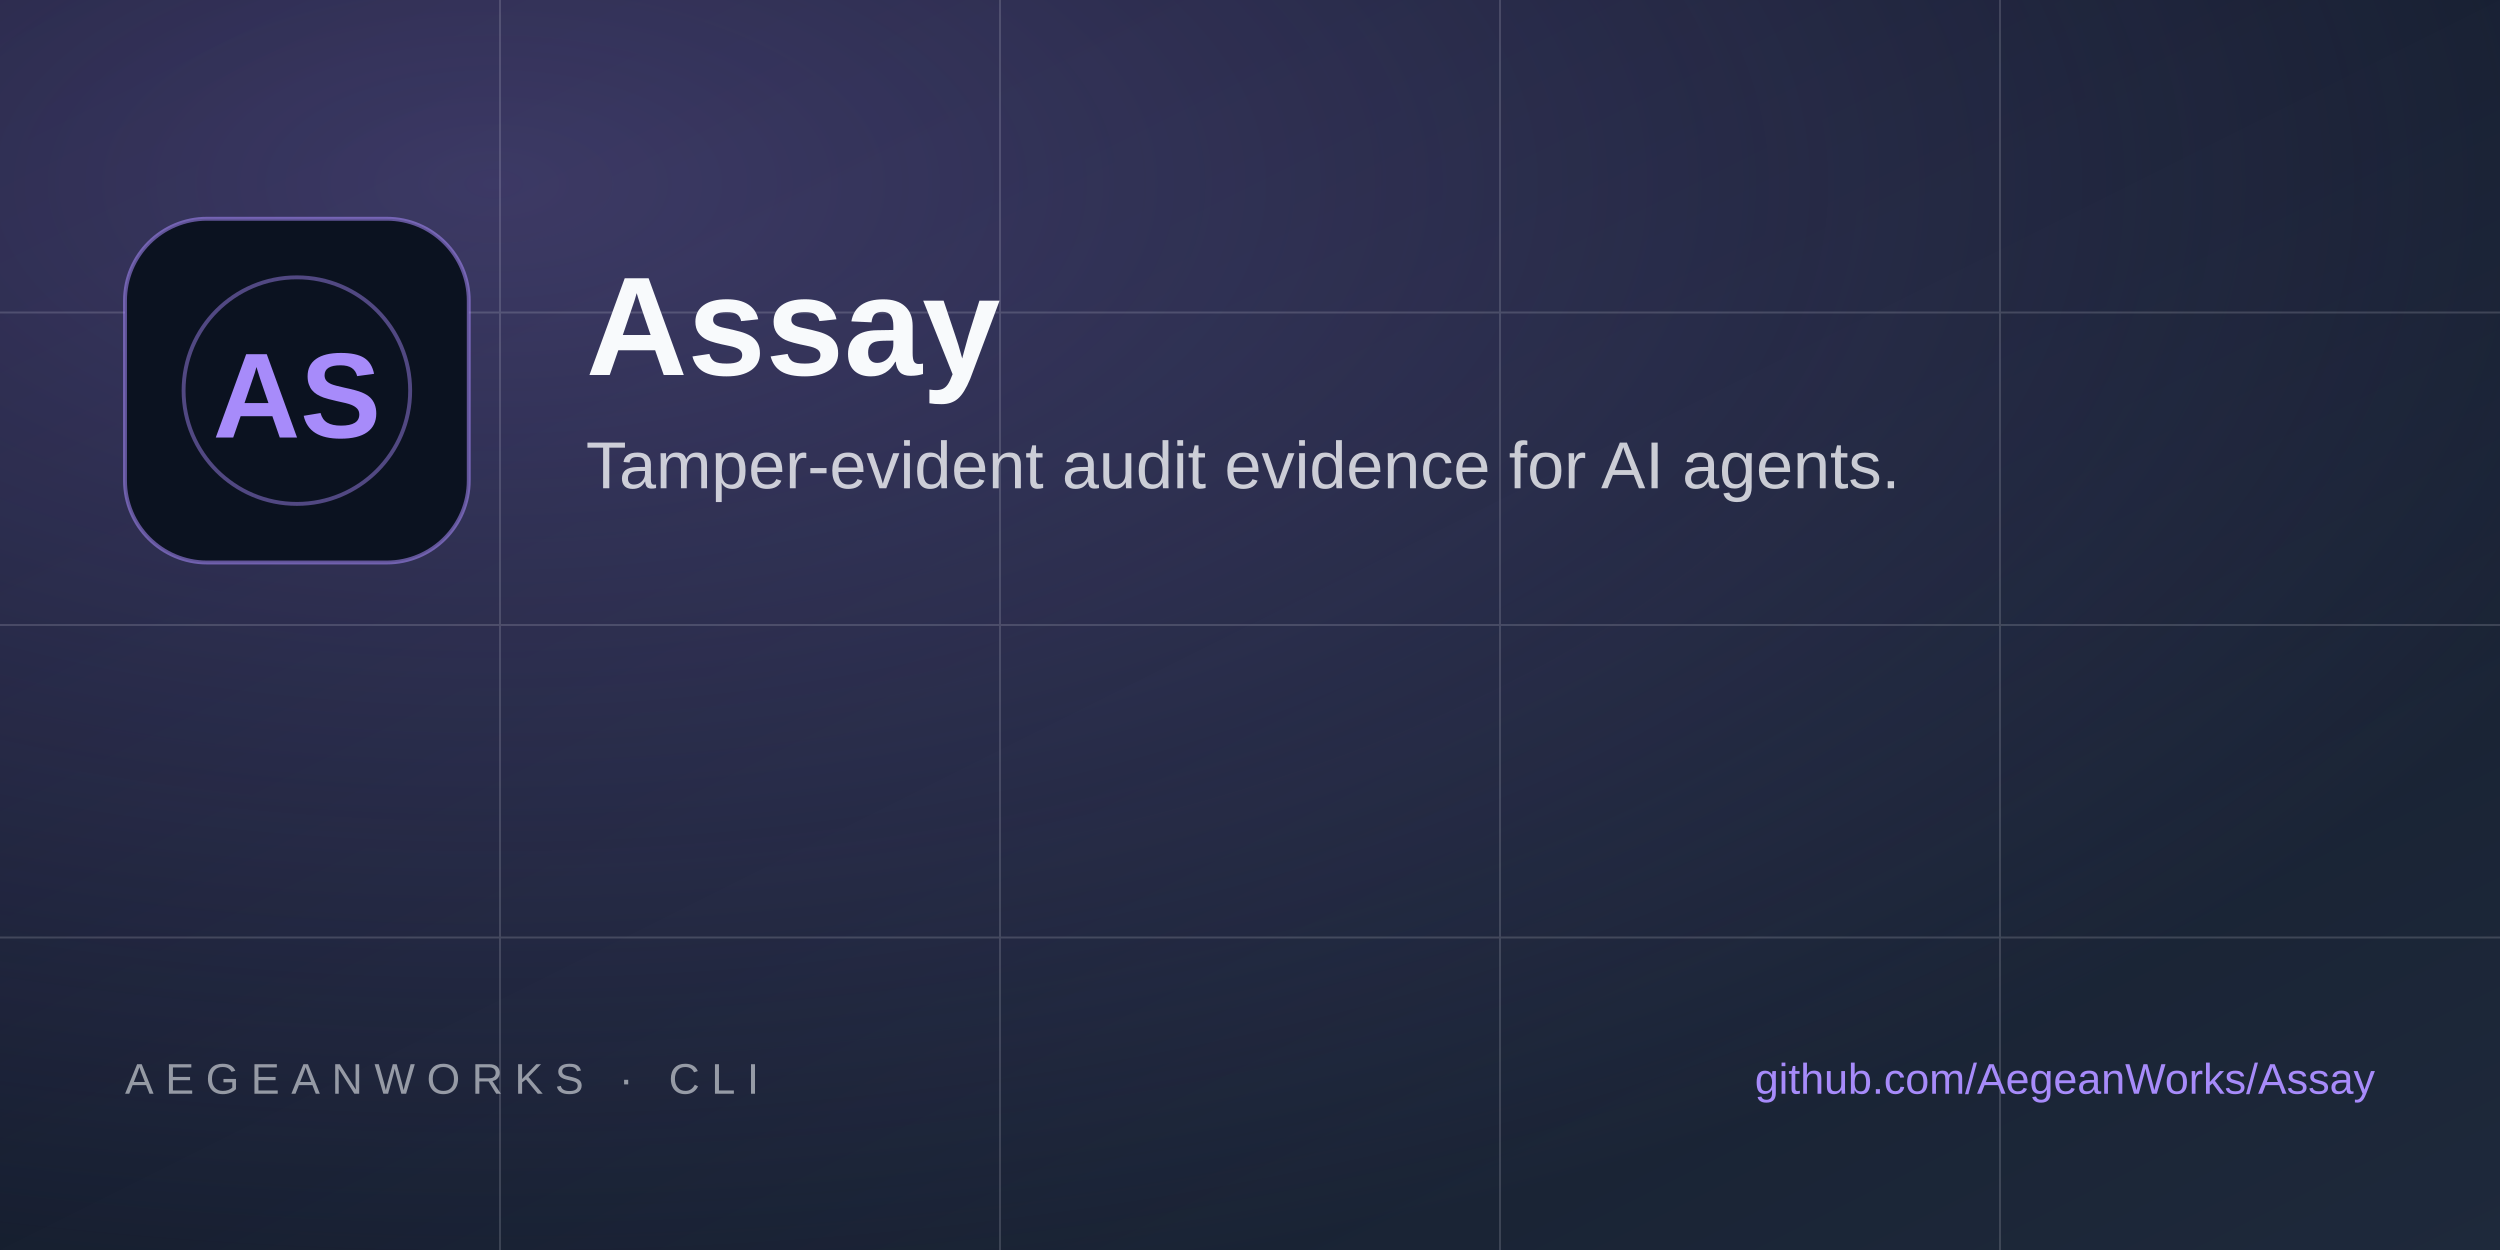
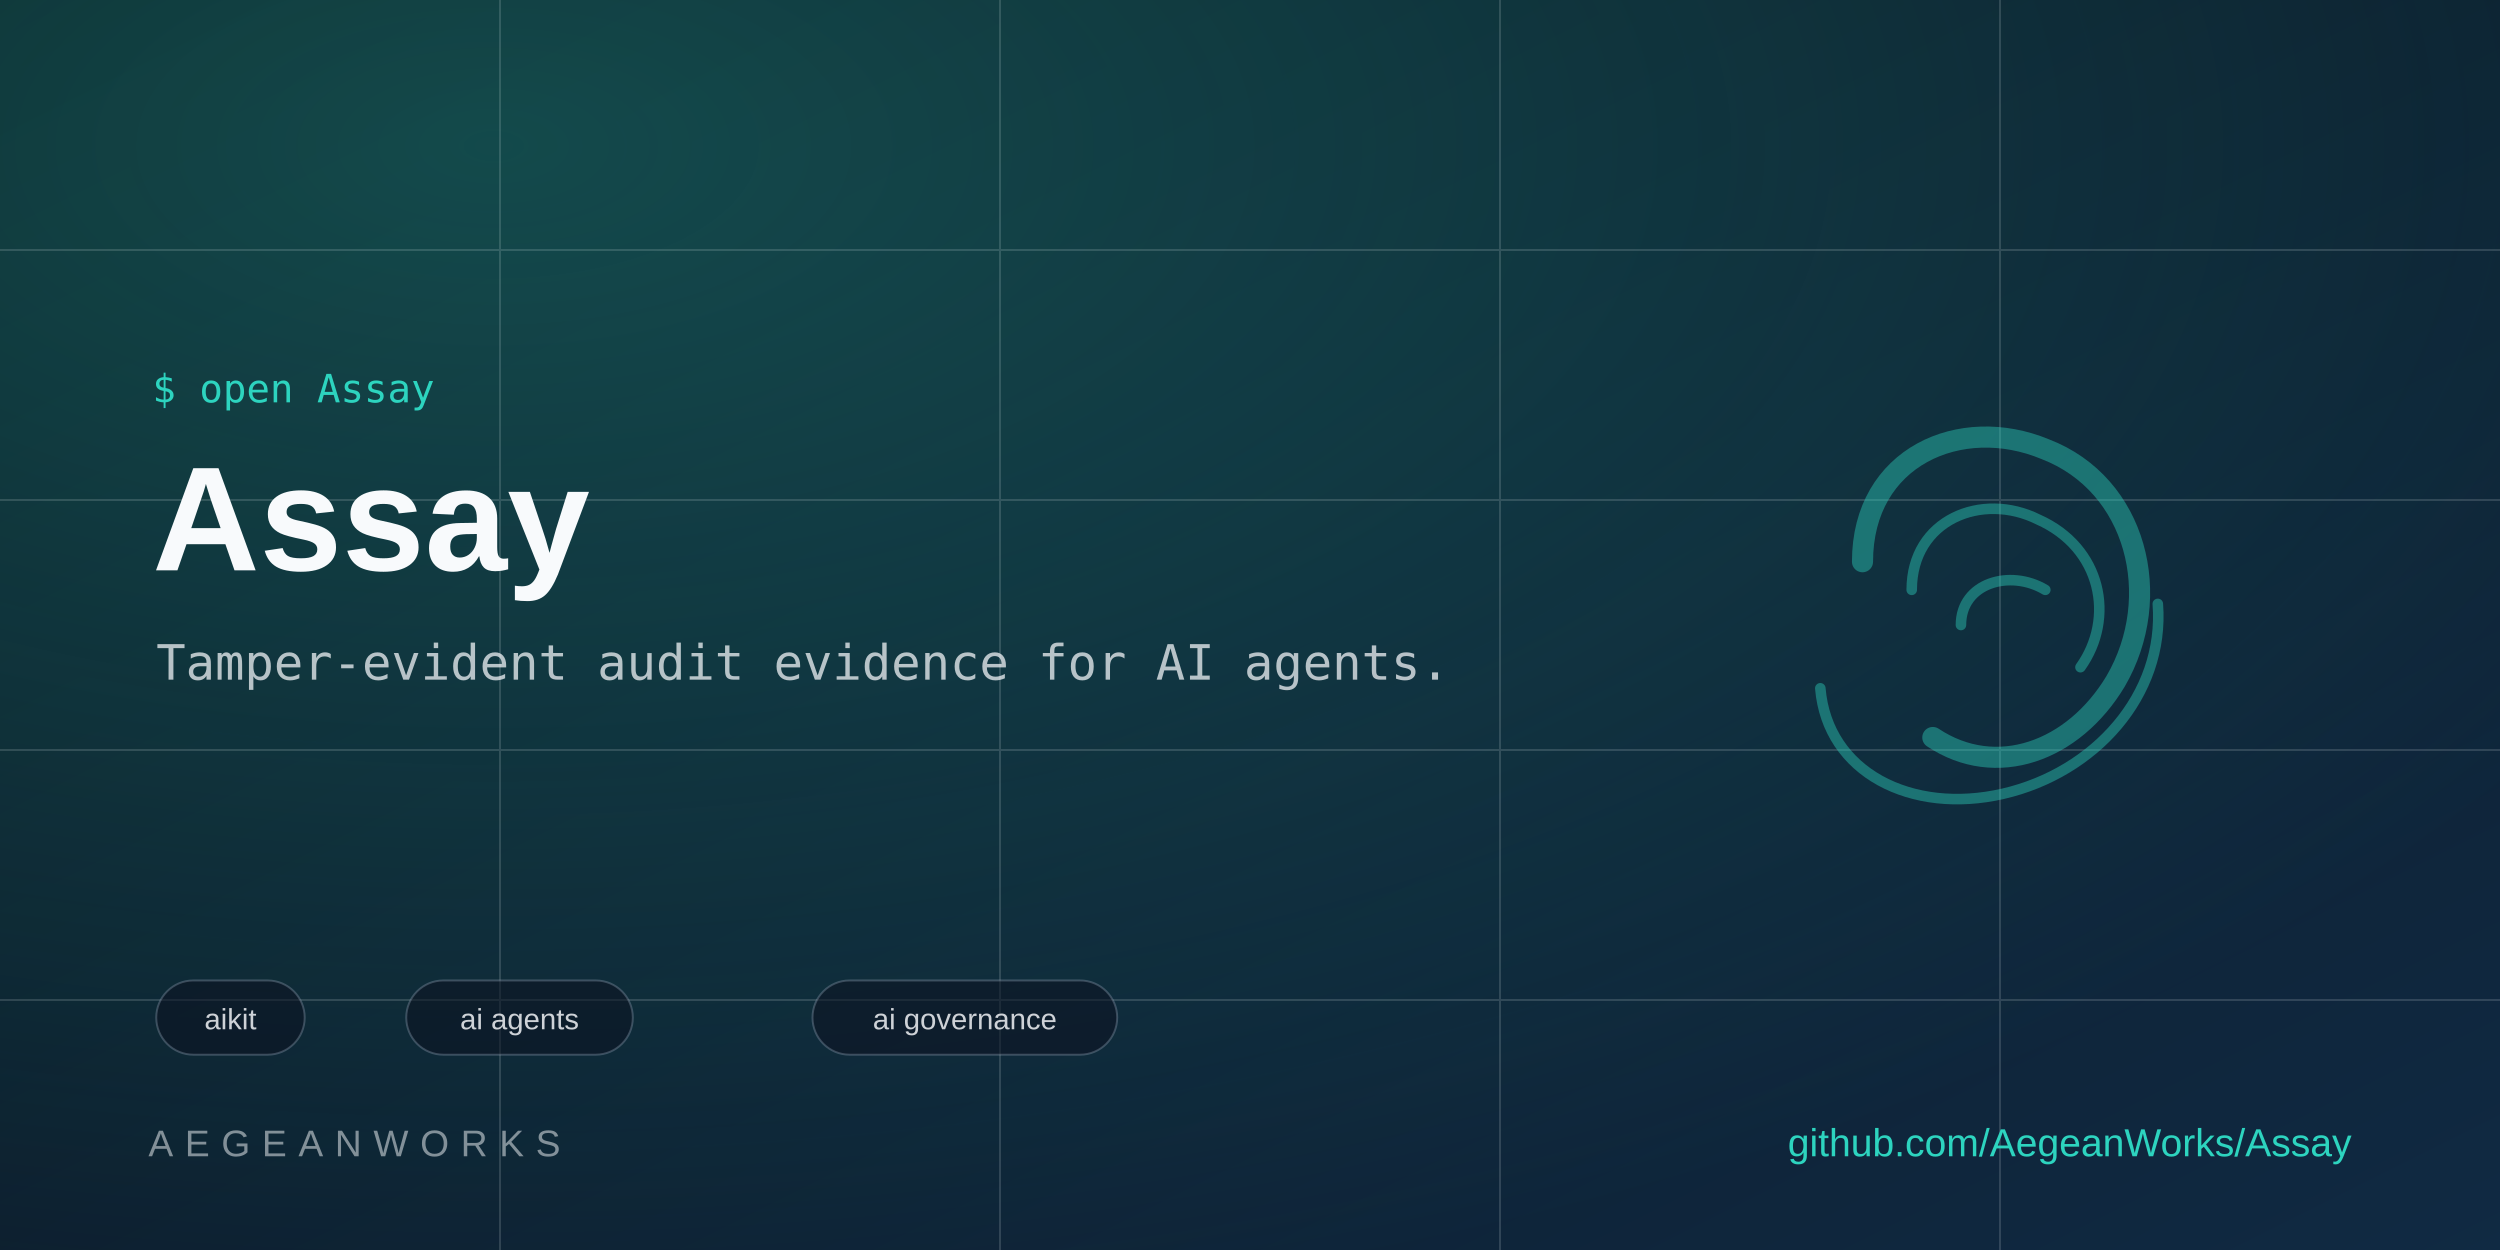
- <svg xmlns="http://www.w3.org/2000/svg" width="1280" height="640" viewBox="0 0 1280 640" role="img" aria-labelledby="title desc">
+ <svg xmlns="http://www.w3.org/2000/svg" width="1280" height="640" viewBox="0 0 1280 640" role="img" aria-labelledby="title desc" data-motif="fingerprint" data-layout="terminal">
  <defs>
    <linearGradient id="bg" x1="0" y1="0" x2="1" y2="1">
-       <stop offset="0" stop-color="#0b1220" />
-       <stop offset="1" stop-color="#1e293b" />
+       <stop offset="0" stop-color="#081018" />
+       <stop offset="1" stop-color="#102a43" />
    </linearGradient>
-     <radialGradient id="glow" cx="0.2" cy="0.15" r="0.9">
-       <stop offset="0" stop-color="#a78bfa" stop-opacity="0.30" />
-       <stop offset="1" stop-color="#a78bfa" stop-opacity="0" />
+     <radialGradient id="glow" cx="0.2" cy="0.12" r="0.95">
+       <stop offset="0" stop-color="#2dd4bf" stop-opacity="0.28" />
+       <stop offset="1" stop-color="#2dd4bf" stop-opacity="0" />
    </radialGradient>
+     <linearGradient id="band" x1="0" y1="0" x2="1" y2="0">
+       <stop offset="0" stop-color="#2dd4bf" />
+       <stop offset="1" stop-color="#fbbf24" />
+     </linearGradient>
  </defs>
  <rect width="1280" height="640" fill="url(#bg)" />
  <rect width="1280" height="640" fill="url(#glow)" />
-   <g opacity="0.16" stroke="#f8fafc">
-     <path d="M0 160h1280M0 320h1280M0 480h1280M256 0v640M512 0v640M768 0v640M1024 0v640" />
+   <g opacity="0.15" stroke="#F8FAFC">
+     <path d="M0 128H1280M0 256H1280M0 384H1280M0 512H1280M256 0V640M512 0V640M768 0V640M1024 0V640" />
  </g>
-   <rect x="64" y="112" width="176" height="176" rx="42" fill="#0b1220" stroke="#a78bfa" stroke-opacity="0.55" stroke-width="2" />
-   <circle cx="152" cy="200" r="58" fill="none" stroke="#a78bfa" stroke-opacity="0.45" stroke-width="2" />
-   <text x="152" y="224" text-anchor="middle" font-family="Segoe UI, Arial, sans-serif" font-size="62" font-weight="700" fill="#a78bfa">AS</text>
-   <text x="300" y="192" font-family="Segoe UI, Arial, sans-serif" font-size="72" font-weight="700" fill="#f8fafc">Assay</text>
-   <text x="300" y="250" font-family="Segoe UI, Arial, sans-serif" font-size="34" fill="#f8fafc" fill-opacity="0.78">Tamper-evident audit evidence for AI agents.</text>
-   <text x="64" y="560" font-family="Segoe UI, Arial, sans-serif" font-size="22" letter-spacing="6" fill="#f8fafc" fill-opacity="0.55">AEGEANWORKS · CLI</text>
-   <text x="1216" y="560" text-anchor="end" font-family="Segoe UI, Arial, sans-serif" font-size="22" fill="#a78bfa">github.com/AegeanWorks/Assay</text>
+   <g transform="translate(1040 320) scale(1.8)" opacity="0.42">
+     <path d="M-48 -18C-48 -48 -20 -60 4 -50C30 -40 38 -8 24 16C12 36 -10 44 -28 32" fill="none" stroke="#2dd4bf" stroke-width="6" stroke-linecap="round" stroke-linejoin="round" />
+     <path d="M-34 -10C-34 -30 -14 -38 2 -30C20 -22 24 -2 14 12" fill="none" stroke="#2dd4bf" stroke-width="3" stroke-linecap="round" stroke-linejoin="round" />
+     <path d="M-20 0C-20 -12 -6 -16 4 -10" fill="none" stroke="#2dd4bf" stroke-width="3" stroke-linecap="round" stroke-linejoin="round" />
+     <path d="M-60 18C-58 42 -34 54 -8 48C18 42 38 20 36 -6" fill="none" stroke="#2dd4bf" stroke-width="3" stroke-linecap="round" stroke-linejoin="round" />
+   </g>
+   <text x="78" y="206" font-family="Consolas, monospace" font-size="20" fill="#2dd4bf">$ open Assay</text>
+   <text x="78" y="292" font-family="Segoe UI, Arial, sans-serif" font-size="76" font-weight="700" fill="#F8FAFC">Assay</text>
+   <text x="80" y="348" font-family="Consolas, monospace" font-size="25" fill="#F8FAFC" fill-opacity="0.72">Tamper-evident audit evidence for AI agents.</text>
+   <rect x="80" y="502" width="76" height="38" rx="19" fill="#0B1220" fill-opacity="0.55" stroke="#94A3B8" stroke-opacity="0.35" />
+   <text x="118.0" y="527" text-anchor="middle" font-family="Segoe UI, Arial, sans-serif" font-size="15" fill="#F8FAFC" fill-opacity="0.82">aikit</text>
+   <rect x="208" y="502" width="116" height="38" rx="19" fill="#0B1220" fill-opacity="0.55" stroke="#94A3B8" stroke-opacity="0.35" />
+   <text x="266.0" y="527" text-anchor="middle" font-family="Segoe UI, Arial, sans-serif" font-size="15" fill="#F8FAFC" fill-opacity="0.82">ai agents</text>
+   <rect x="416" y="502" width="156" height="38" rx="19" fill="#0B1220" fill-opacity="0.55" stroke="#94A3B8" stroke-opacity="0.35" />
+   <text x="494.0" y="527" text-anchor="middle" font-family="Segoe UI, Arial, sans-serif" font-size="15" fill="#F8FAFC" fill-opacity="0.82">ai governance</text>
+   <text x="76" y="592" font-family="Segoe UI, Arial, sans-serif" font-size="19" letter-spacing="6" fill="#F8FAFC" fill-opacity="0.50">AEGEANWORKS</text>
+   <text x="1204" y="592" text-anchor="end" font-family="Segoe UI, Arial, sans-serif" font-size="20" fill="#2dd4bf">github.com/AegeanWorks/Assay</text>
</svg>
